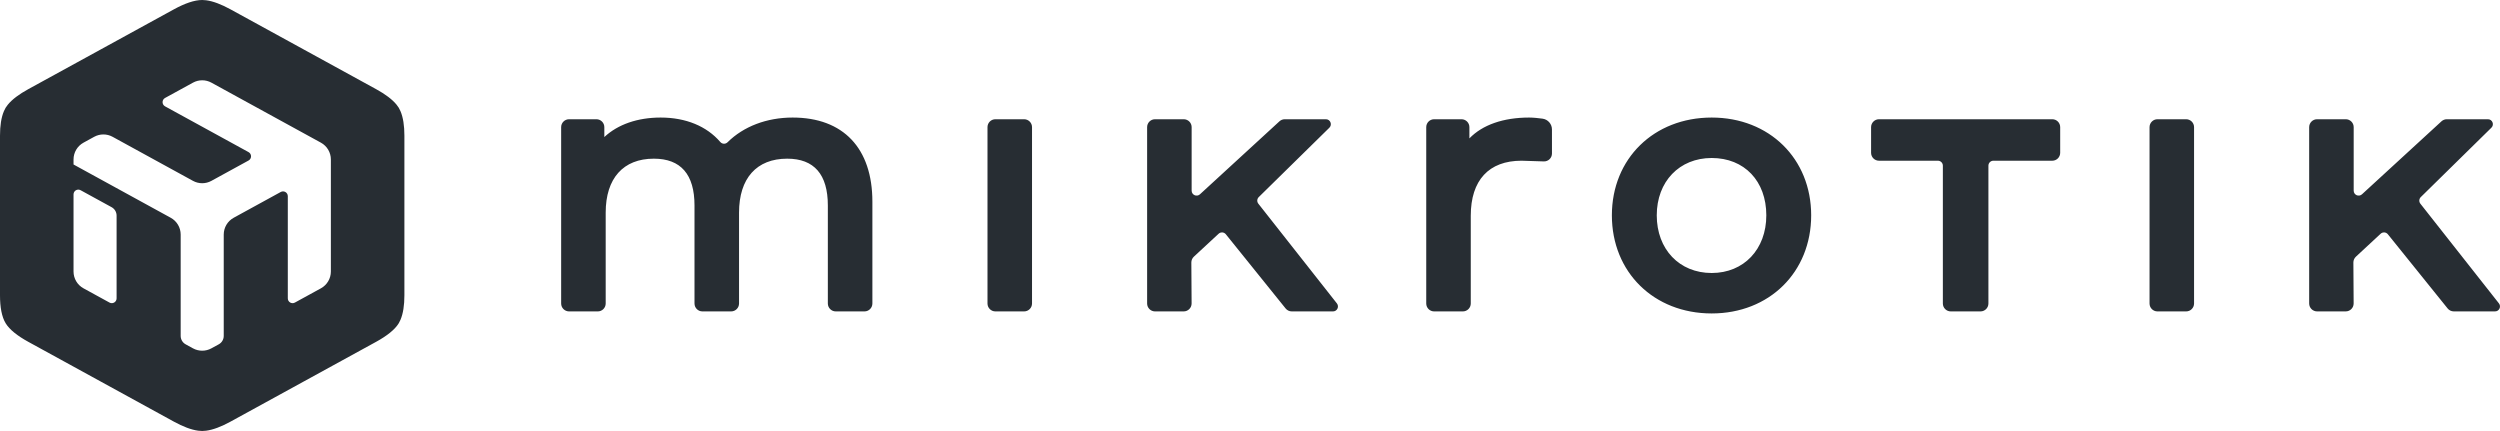
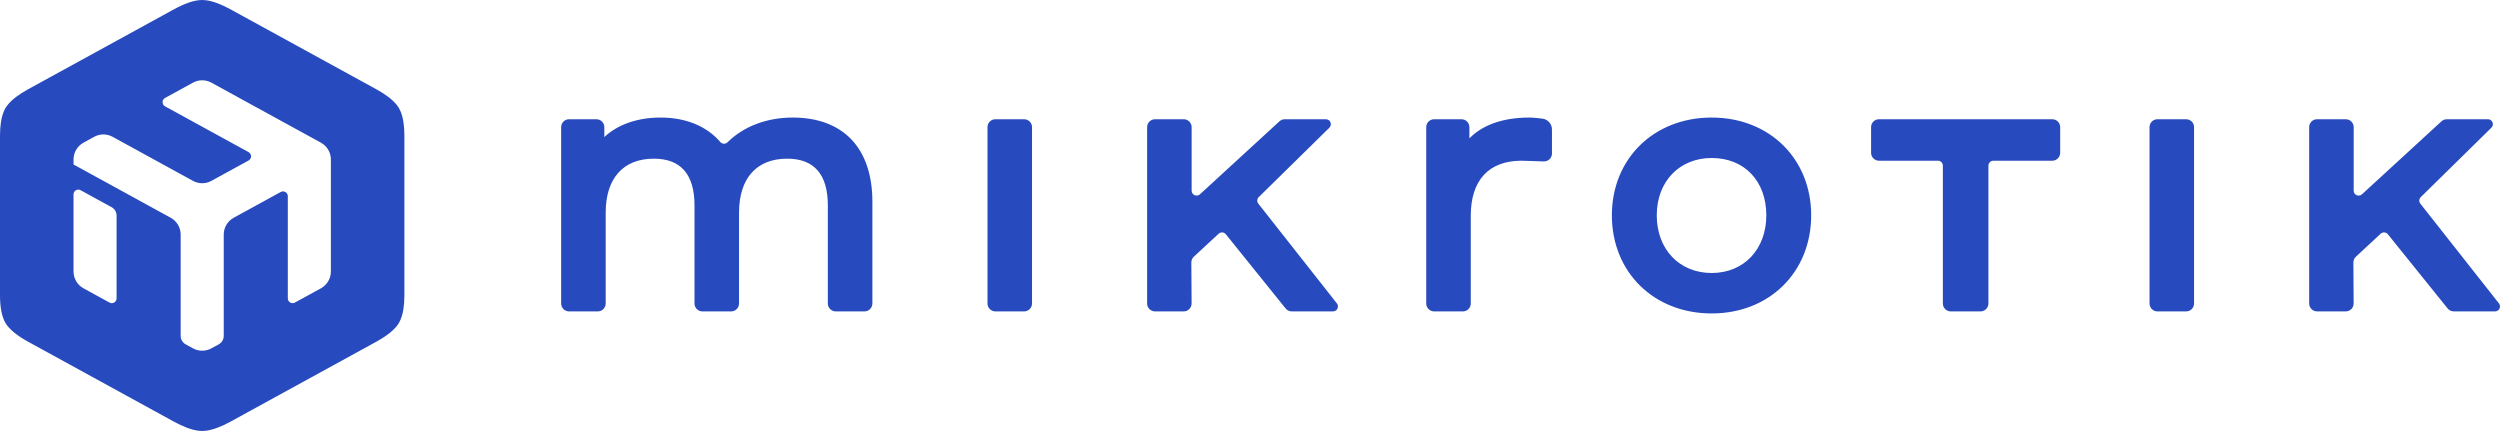
<svg xmlns="http://www.w3.org/2000/svg" version="1.1" id="svg41" xml:space="preserve" viewBox="0 0 345.302 59.528">
  <defs id="defs45">
    <clipPath clipPathUnits="userSpaceOnUse" id="clipPath55">
      <path d="M 0,173.126 H 356.278 V 0 H 0 Z" id="path53" />
    </clipPath>
  </defs>
  <g id="g47" transform="matrix(1.333333,0,0,-1.333333,-67.0128,193.3948)" style="display:inline">
    <g id="g49">
      <g id="g51" clip-path="url(#clipPath55)">
        <g id="g57" transform="translate(84.5346,116.9191)">
-           <path d="m 0,0 c 0,-0.724 -0.395,-1.391 -1.03,-1.74 l -2.697,-1.477 c -0.33,-0.181 -0.734,0.058 -0.734,0.434 V 7.804 c 0,0.377 -0.403,0.616 -0.733,0.435 l -4.874,-2.671 c -0.635,-0.348 -1.03,-1.014 -1.03,-1.739 V -6.672 c 0,-0.362 -0.197,-0.695 -0.515,-0.869 l -0.765,-0.418 c -0.593,-0.325 -1.312,-0.325 -1.906,10e-4 l -0.76,0.417 c -0.317,0.174 -0.515,0.507 -0.515,0.869 V 3.829 c 0,0.724 -0.394,1.391 -1.03,1.739 l -10.069,5.519 v 0.522 c 0,0.724 0.395,1.39 1.03,1.738 l 1.111,0.609 c 0.594,0.325 1.312,0.325 1.905,0 l 8.33,-4.565 c 0.594,-0.326 1.312,-0.326 1.905,0 l 3.85,2.109 c 0.343,0.188 0.343,0.681 0,0.869 l -8.649,4.741 c -0.344,0.188 -0.344,0.682 0,0.87 l 2.894,1.586 c 0.593,0.325 1.312,0.325 1.906,0 L -1.031,13.348 C -0.395,13 0,12.333 0,11.608 Z m -22.197,-2.782 c 0,-0.377 -0.404,-0.616 -0.734,-0.435 l -2.697,1.478 c -0.636,0.348 -1.03,1.015 -1.03,1.739 v 7.989 c 0,0.376 0.403,0.615 0.733,0.434 l 3.213,-1.759 c 0.317,-0.175 0.515,-0.508 0.515,-0.87 z M 7.209,16.615 c -0.054,0.125 -0.111,0.244 -0.176,0.351 -0.065,0.106 -0.142,0.213 -0.229,0.319 -0.45,0.553 -1.183,1.094 -2.12,1.608 l -7.54,4.133 -7.541,4.133 c -0.937,0.514 -1.797,0.846 -2.526,0.94 -0.14,0.018 -0.276,0.028 -0.406,0.028 -0.806,0 -1.815,-0.356 -2.933,-0.968 l -7.54,-4.133 -7.54,-4.133 c -0.937,-0.514 -1.67,-1.055 -2.12,-1.608 -0.087,-0.106 -0.164,-0.213 -0.229,-0.319 -0.065,-0.107 -0.123,-0.226 -0.176,-0.351 -0.279,-0.646 -0.408,-1.517 -0.408,-2.544 V -2.462 c 0,-1.225 0.181,-2.232 0.584,-2.895 0.403,-0.663 1.231,-1.315 2.349,-1.927 l 7.54,-4.134 7.54,-4.133 c 0.937,-0.513 1.798,-0.845 2.527,-0.939 0.14,-0.018 0.276,-0.029 0.406,-0.029 0.13,0 0.266,0.011 0.406,0.029 0.729,0.094 1.589,0.426 2.526,0.939 l 15.081,8.267 c 1.117,0.612 1.946,1.264 2.349,1.927 0.065,0.107 0.122,0.226 0.176,0.35 0.279,0.647 0.408,1.518 0.408,2.545 v 16.533 c 0,1.027 -0.129,1.898 -0.408,2.544 m 217.382,-19.917 -8.139,10.33 c -0.161,0.206 -0.142,0.5 0.044,0.683 l 7.315,7.187 c 0.327,0.321 0.1,0.877 -0.36,0.877 h -4.257 c -0.205,0 -0.404,-0.077 -0.554,-0.215 l -8.236,-7.561 c -0.329,-0.301 -0.859,-0.069 -0.859,0.377 v 6.579 c 0,0.453 -0.368,0.82 -0.82,0.82 h -2.972 c -0.453,0 -0.82,-0.367 -0.82,-0.82 V -3.311 c 0,-0.453 0.367,-0.82 0.82,-0.82 h 2.967 c 0.455,0 0.823,0.37 0.82,0.825 l -0.027,4.237 c -0.001,0.231 0.093,0.45 0.263,0.607 l 2.563,2.377 c 0.217,0.2 0.561,0.177 0.747,-0.056 l 6.191,-7.685 c 0.156,-0.194 0.391,-0.305 0.639,-0.305 h 4.271 c 0.429,0 0.668,0.493 0.404,0.829 M 47.834,15.95 c -2.681,0 -5.092,-0.924 -6.738,-2.558 -0.22,-0.218 -0.56,-0.202 -0.762,0.033 -1.407,1.634 -3.569,2.525 -6.172,2.525 -2.386,0 -4.427,-0.707 -5.834,-2.019 v 1.025 c 0,0.453 -0.368,0.819 -0.82,0.819 h -2.832 c -0.453,0 -0.821,-0.366 -0.821,-0.819 V -3.312 c 0,-0.453 0.368,-0.82 0.821,-0.82 h 2.974 c 0.452,0 0.819,0.367 0.819,0.82 v 9.415 c 0,3.551 1.819,5.587 4.989,5.587 2.794,0 4.211,-1.631 4.211,-4.847 V -3.312 c 0,-0.453 0.367,-0.82 0.819,-0.82 h 2.974 c 0.453,0 0.821,0.367 0.821,0.82 v 9.415 c 0,3.551 1.817,5.587 4.986,5.587 2.796,0 4.213,-1.631 4.213,-4.847 V -3.312 c 0,-0.453 0.368,-0.82 0.82,-0.82 h 2.974 c 0.452,0 0.82,0.367 0.82,0.82 V 7.231 c 0,5.541 -3.012,8.719 -8.262,8.719 m 144.354,-0.175 h -2.972 c -0.45,0 -0.819,-0.368 -0.819,-0.819 V -3.312 c 0,-0.453 0.367,-0.82 0.819,-0.82 h 2.972 c 0.453,0 0.821,0.367 0.821,0.82 v 18.268 c 0,0.453 -0.368,0.819 -0.821,0.819 M 148.699,5.822 c 0,3.551 -2.274,5.938 -5.659,5.938 -3.35,0 -5.691,-2.442 -5.691,-5.938 0,-3.518 2.341,-5.975 5.691,-5.975 3.331,0 5.659,2.457 5.659,5.975 m 4.647,0 c 0,-5.89 -4.334,-10.165 -10.306,-10.165 -5.991,0 -10.34,4.275 -10.34,10.165 0,5.869 4.349,10.128 10.34,10.128 5.972,0 10.306,-4.259 10.306,-10.128 m 24.975,9.953 h -17.949 c -0.451,0 -0.82,-0.368 -0.82,-0.819 v -2.658 c 0,-0.453 0.367,-0.82 0.82,-0.82 h 6.103 c 0.283,0 0.512,-0.23 0.512,-0.513 V -3.312 c 0,-0.453 0.367,-0.82 0.821,-0.82 h 3.078 c 0.453,0 0.82,0.367 0.82,0.82 v 14.277 c 0,0.283 0.229,0.513 0.512,0.513 h 6.103 c 0.453,0 0.82,0.367 0.82,0.82 v 2.658 c 0,0.453 -0.367,0.819 -0.82,0.819 m -106.508,0 h -2.974 c -0.452,0 -0.819,-0.366 -0.819,-0.819 V -3.312 c 0,-0.453 0.367,-0.82 0.819,-0.82 h 2.974 c 0.452,0 0.82,0.367 0.82,0.82 v 18.268 c 0,0.453 -0.368,0.819 -0.82,0.819 M 96.076,7.029 c -0.161,0.205 -0.143,0.499 0.044,0.682 l 7.315,7.186 c 0.327,0.322 0.099,0.878 -0.36,0.878 h -4.257 c -0.206,0 -0.403,-0.077 -0.554,-0.216 l -8.236,-7.56 c -0.329,-0.302 -0.86,-0.068 -0.86,0.378 v 6.579 c 0,0.453 -0.367,0.819 -0.819,0.819 h -2.973 c -0.452,0 -0.82,-0.366 -0.82,-0.819 V -3.312 c 0,-0.453 0.368,-0.82 0.82,-0.82 h 2.967 c 0.455,0 0.823,0.37 0.821,0.825 l -0.027,4.239 c -0.002,0.229 0.094,0.45 0.263,0.607 l 2.563,2.375 C 92.18,4.116 92.524,4.091 92.71,3.86 l 6.192,-7.686 c 0.155,-0.193 0.39,-0.306 0.638,-0.306 h 4.271 c 0.429,0 0.668,0.493 0.403,0.83 z m 30.417,7.693 0.001,-2.496 c 0.001,-0.465 -0.383,-0.837 -0.849,-0.82 -0.709,0.028 -1.697,0.063 -2.303,0.073 -3.388,0 -5.259,-2.022 -5.259,-5.693 v -9.098 c 0,-0.453 -0.368,-0.82 -0.82,-0.82 h -2.974 c -0.452,0 -0.819,0.367 -0.819,0.82 v 18.268 c 0,0.453 0.367,0.819 0.819,0.819 h 2.833 c 0.452,0 0.819,-0.366 0.819,-0.819 v -1.165 c 1.354,1.404 3.515,2.159 6.186,2.159 0.443,0 1.003,-0.062 1.393,-0.116 0.555,-0.075 0.973,-0.552 0.973,-1.112" style="fill:#272d33;fill-opacity:1;fill-rule:nonzero;stroke:none" id="path59" />
+           <path d="m 0,0 c 0,-0.724 -0.395,-1.391 -1.03,-1.74 l -2.697,-1.477 c -0.33,-0.181 -0.734,0.058 -0.734,0.434 V 7.804 c 0,0.377 -0.403,0.616 -0.733,0.435 l -4.874,-2.671 c -0.635,-0.348 -1.03,-1.014 -1.03,-1.739 V -6.672 c 0,-0.362 -0.197,-0.695 -0.515,-0.869 l -0.765,-0.418 c -0.593,-0.325 -1.312,-0.325 -1.906,10e-4 l -0.76,0.417 c -0.317,0.174 -0.515,0.507 -0.515,0.869 V 3.829 c 0,0.724 -0.394,1.391 -1.03,1.739 l -10.069,5.519 v 0.522 c 0,0.724 0.395,1.39 1.03,1.738 l 1.111,0.609 c 0.594,0.325 1.312,0.325 1.905,0 l 8.33,-4.565 c 0.594,-0.326 1.312,-0.326 1.905,0 l 3.85,2.109 c 0.343,0.188 0.343,0.681 0,0.869 l -8.649,4.741 c -0.344,0.188 -0.344,0.682 0,0.87 l 2.894,1.586 c 0.593,0.325 1.312,0.325 1.906,0 L -1.031,13.348 C -0.395,13 0,12.333 0,11.608 Z m -22.197,-2.782 c 0,-0.377 -0.404,-0.616 -0.734,-0.435 l -2.697,1.478 c -0.636,0.348 -1.03,1.015 -1.03,1.739 v 7.989 c 0,0.376 0.403,0.615 0.733,0.434 l 3.213,-1.759 c 0.317,-0.175 0.515,-0.508 0.515,-0.87 z M 7.209,16.615 c -0.054,0.125 -0.111,0.244 -0.176,0.351 -0.065,0.106 -0.142,0.213 -0.229,0.319 -0.45,0.553 -1.183,1.094 -2.12,1.608 l -7.54,4.133 -7.541,4.133 c -0.937,0.514 -1.797,0.846 -2.526,0.94 -0.14,0.018 -0.276,0.028 -0.406,0.028 -0.806,0 -1.815,-0.356 -2.933,-0.968 l -7.54,-4.133 -7.54,-4.133 c -0.937,-0.514 -1.67,-1.055 -2.12,-1.608 -0.087,-0.106 -0.164,-0.213 -0.229,-0.319 -0.065,-0.107 -0.123,-0.226 -0.176,-0.351 -0.279,-0.646 -0.408,-1.517 -0.408,-2.544 V -2.462 c 0,-1.225 0.181,-2.232 0.584,-2.895 0.403,-0.663 1.231,-1.315 2.349,-1.927 l 7.54,-4.134 7.54,-4.133 c 0.937,-0.513 1.798,-0.845 2.527,-0.939 0.14,-0.018 0.276,-0.029 0.406,-0.029 0.13,0 0.266,0.011 0.406,0.029 0.729,0.094 1.589,0.426 2.526,0.939 l 15.081,8.267 c 1.117,0.612 1.946,1.264 2.349,1.927 0.065,0.107 0.122,0.226 0.176,0.35 0.279,0.647 0.408,1.518 0.408,2.545 v 16.533 c 0,1.027 -0.129,1.898 -0.408,2.544 m 217.382,-19.917 -8.139,10.33 c -0.161,0.206 -0.142,0.5 0.044,0.683 l 7.315,7.187 c 0.327,0.321 0.1,0.877 -0.36,0.877 h -4.257 c -0.205,0 -0.404,-0.077 -0.554,-0.215 l -8.236,-7.561 c -0.329,-0.301 -0.859,-0.069 -0.859,0.377 v 6.579 c 0,0.453 -0.368,0.82 -0.82,0.82 h -2.972 c -0.453,0 -0.82,-0.367 -0.82,-0.82 V -3.311 c 0,-0.453 0.367,-0.82 0.82,-0.82 h 2.967 c 0.455,0 0.823,0.37 0.82,0.825 l -0.027,4.237 c -0.001,0.231 0.093,0.45 0.263,0.607 l 2.563,2.377 c 0.217,0.2 0.561,0.177 0.747,-0.056 l 6.191,-7.685 c 0.156,-0.194 0.391,-0.305 0.639,-0.305 h 4.271 c 0.429,0 0.668,0.493 0.404,0.829 M 47.834,15.95 c -2.681,0 -5.092,-0.924 -6.738,-2.558 -0.22,-0.218 -0.56,-0.202 -0.762,0.033 -1.407,1.634 -3.569,2.525 -6.172,2.525 -2.386,0 -4.427,-0.707 -5.834,-2.019 v 1.025 c 0,0.453 -0.368,0.819 -0.82,0.819 h -2.832 c -0.453,0 -0.821,-0.366 -0.821,-0.819 V -3.312 c 0,-0.453 0.368,-0.82 0.821,-0.82 h 2.974 c 0.452,0 0.819,0.367 0.819,0.82 v 9.415 c 0,3.551 1.819,5.587 4.989,5.587 2.794,0 4.211,-1.631 4.211,-4.847 V -3.312 c 0,-0.453 0.367,-0.82 0.819,-0.82 h 2.974 c 0.453,0 0.821,0.367 0.821,0.82 v 9.415 c 0,3.551 1.817,5.587 4.986,5.587 2.796,0 4.213,-1.631 4.213,-4.847 V -3.312 c 0,-0.453 0.368,-0.82 0.82,-0.82 h 2.974 c 0.452,0 0.82,0.367 0.82,0.82 V 7.231 c 0,5.541 -3.012,8.719 -8.262,8.719 m 144.354,-0.175 h -2.972 c -0.45,0 -0.819,-0.368 -0.819,-0.819 V -3.312 c 0,-0.453 0.367,-0.82 0.819,-0.82 h 2.972 c 0.453,0 0.821,0.367 0.821,0.82 v 18.268 c 0,0.453 -0.368,0.819 -0.821,0.819 M 148.699,5.822 c 0,3.551 -2.274,5.938 -5.659,5.938 -3.35,0 -5.691,-2.442 -5.691,-5.938 0,-3.518 2.341,-5.975 5.691,-5.975 3.331,0 5.659,2.457 5.659,5.975 m 4.647,0 c 0,-5.89 -4.334,-10.165 -10.306,-10.165 -5.991,0 -10.34,4.275 -10.34,10.165 0,5.869 4.349,10.128 10.34,10.128 5.972,0 10.306,-4.259 10.306,-10.128 m 24.975,9.953 h -17.949 c -0.451,0 -0.82,-0.368 -0.82,-0.819 v -2.658 c 0,-0.453 0.367,-0.82 0.82,-0.82 h 6.103 c 0.283,0 0.512,-0.23 0.512,-0.513 V -3.312 c 0,-0.453 0.367,-0.82 0.821,-0.82 h 3.078 c 0.453,0 0.82,0.367 0.82,0.82 v 14.277 c 0,0.283 0.229,0.513 0.512,0.513 h 6.103 c 0.453,0 0.82,0.367 0.82,0.82 v 2.658 c 0,0.453 -0.367,0.819 -0.82,0.819 m -106.508,0 h -2.974 c -0.452,0 -0.819,-0.366 -0.819,-0.819 V -3.312 c 0,-0.453 0.367,-0.82 0.819,-0.82 h 2.974 c 0.452,0 0.82,0.367 0.82,0.82 v 18.268 c 0,0.453 -0.368,0.819 -0.82,0.819 M 96.076,7.029 c -0.161,0.205 -0.143,0.499 0.044,0.682 l 7.315,7.186 c 0.327,0.322 0.099,0.878 -0.36,0.878 h -4.257 c -0.206,0 -0.403,-0.077 -0.554,-0.216 l -8.236,-7.56 c -0.329,-0.302 -0.86,-0.068 -0.86,0.378 v 6.579 c 0,0.453 -0.367,0.819 -0.819,0.819 h -2.973 c -0.452,0 -0.82,-0.366 -0.82,-0.819 V -3.312 c 0,-0.453 0.368,-0.82 0.82,-0.82 h 2.967 c 0.455,0 0.823,0.37 0.821,0.825 l -0.027,4.239 c -0.002,0.229 0.094,0.45 0.263,0.607 l 2.563,2.375 C 92.18,4.116 92.524,4.091 92.71,3.86 l 6.192,-7.686 c 0.155,-0.193 0.39,-0.306 0.638,-0.306 h 4.271 c 0.429,0 0.668,0.493 0.403,0.83 z m 30.417,7.693 0.001,-2.496 c 0.001,-0.465 -0.383,-0.837 -0.849,-0.82 -0.709,0.028 -1.697,0.063 -2.303,0.073 -3.388,0 -5.259,-2.022 -5.259,-5.693 v -9.098 c 0,-0.453 -0.368,-0.82 -0.82,-0.82 h -2.974 c -0.452,0 -0.819,0.367 -0.819,0.82 v 18.268 c 0,0.453 0.367,0.819 0.819,0.819 h 2.833 c 0.452,0 0.819,-0.366 0.819,-0.819 v -1.165 c 1.354,1.404 3.515,2.159 6.186,2.159 0.443,0 1.003,-0.062 1.393,-0.116 0.555,-0.075 0.973,-0.552 0.973,-1.112" style="fill:#274abe;fill-opacity:1;fill-rule:nonzero;stroke:none" id="path59" />
        </g>
        <g id="g61" transform="translate(68.976,46.9015)" />
      </g>
    </g>
  </g>
</svg>
